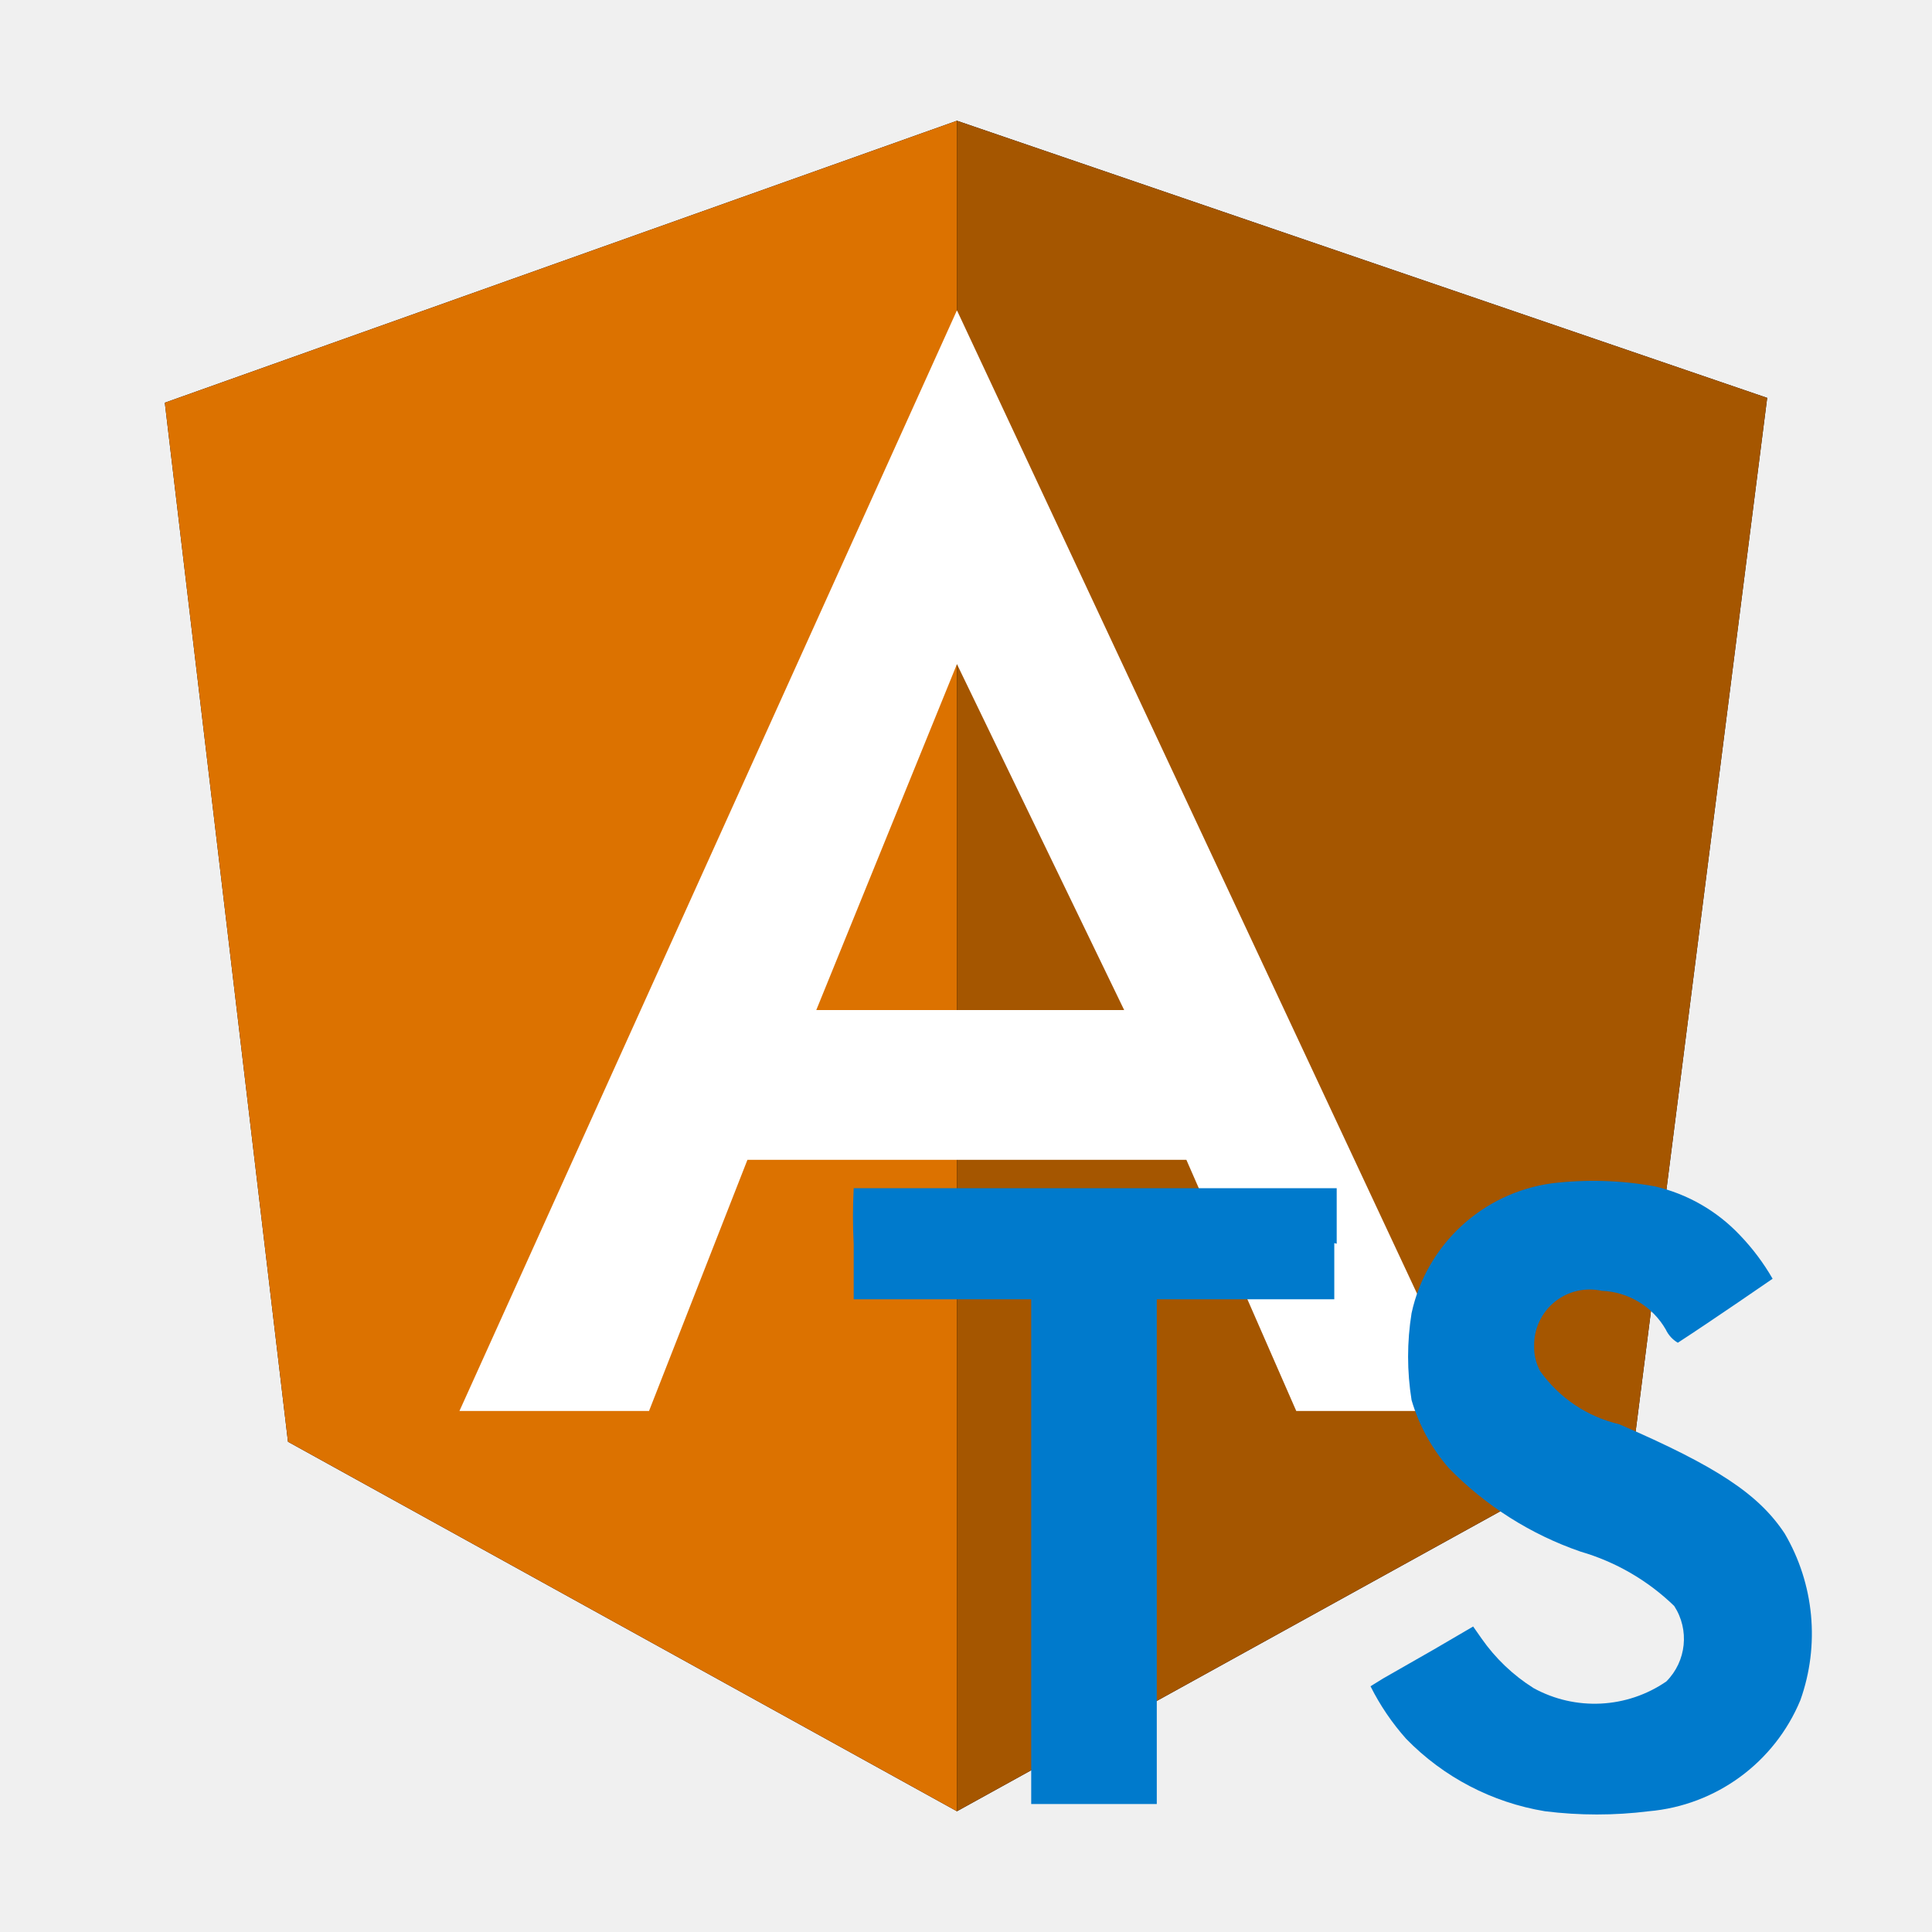
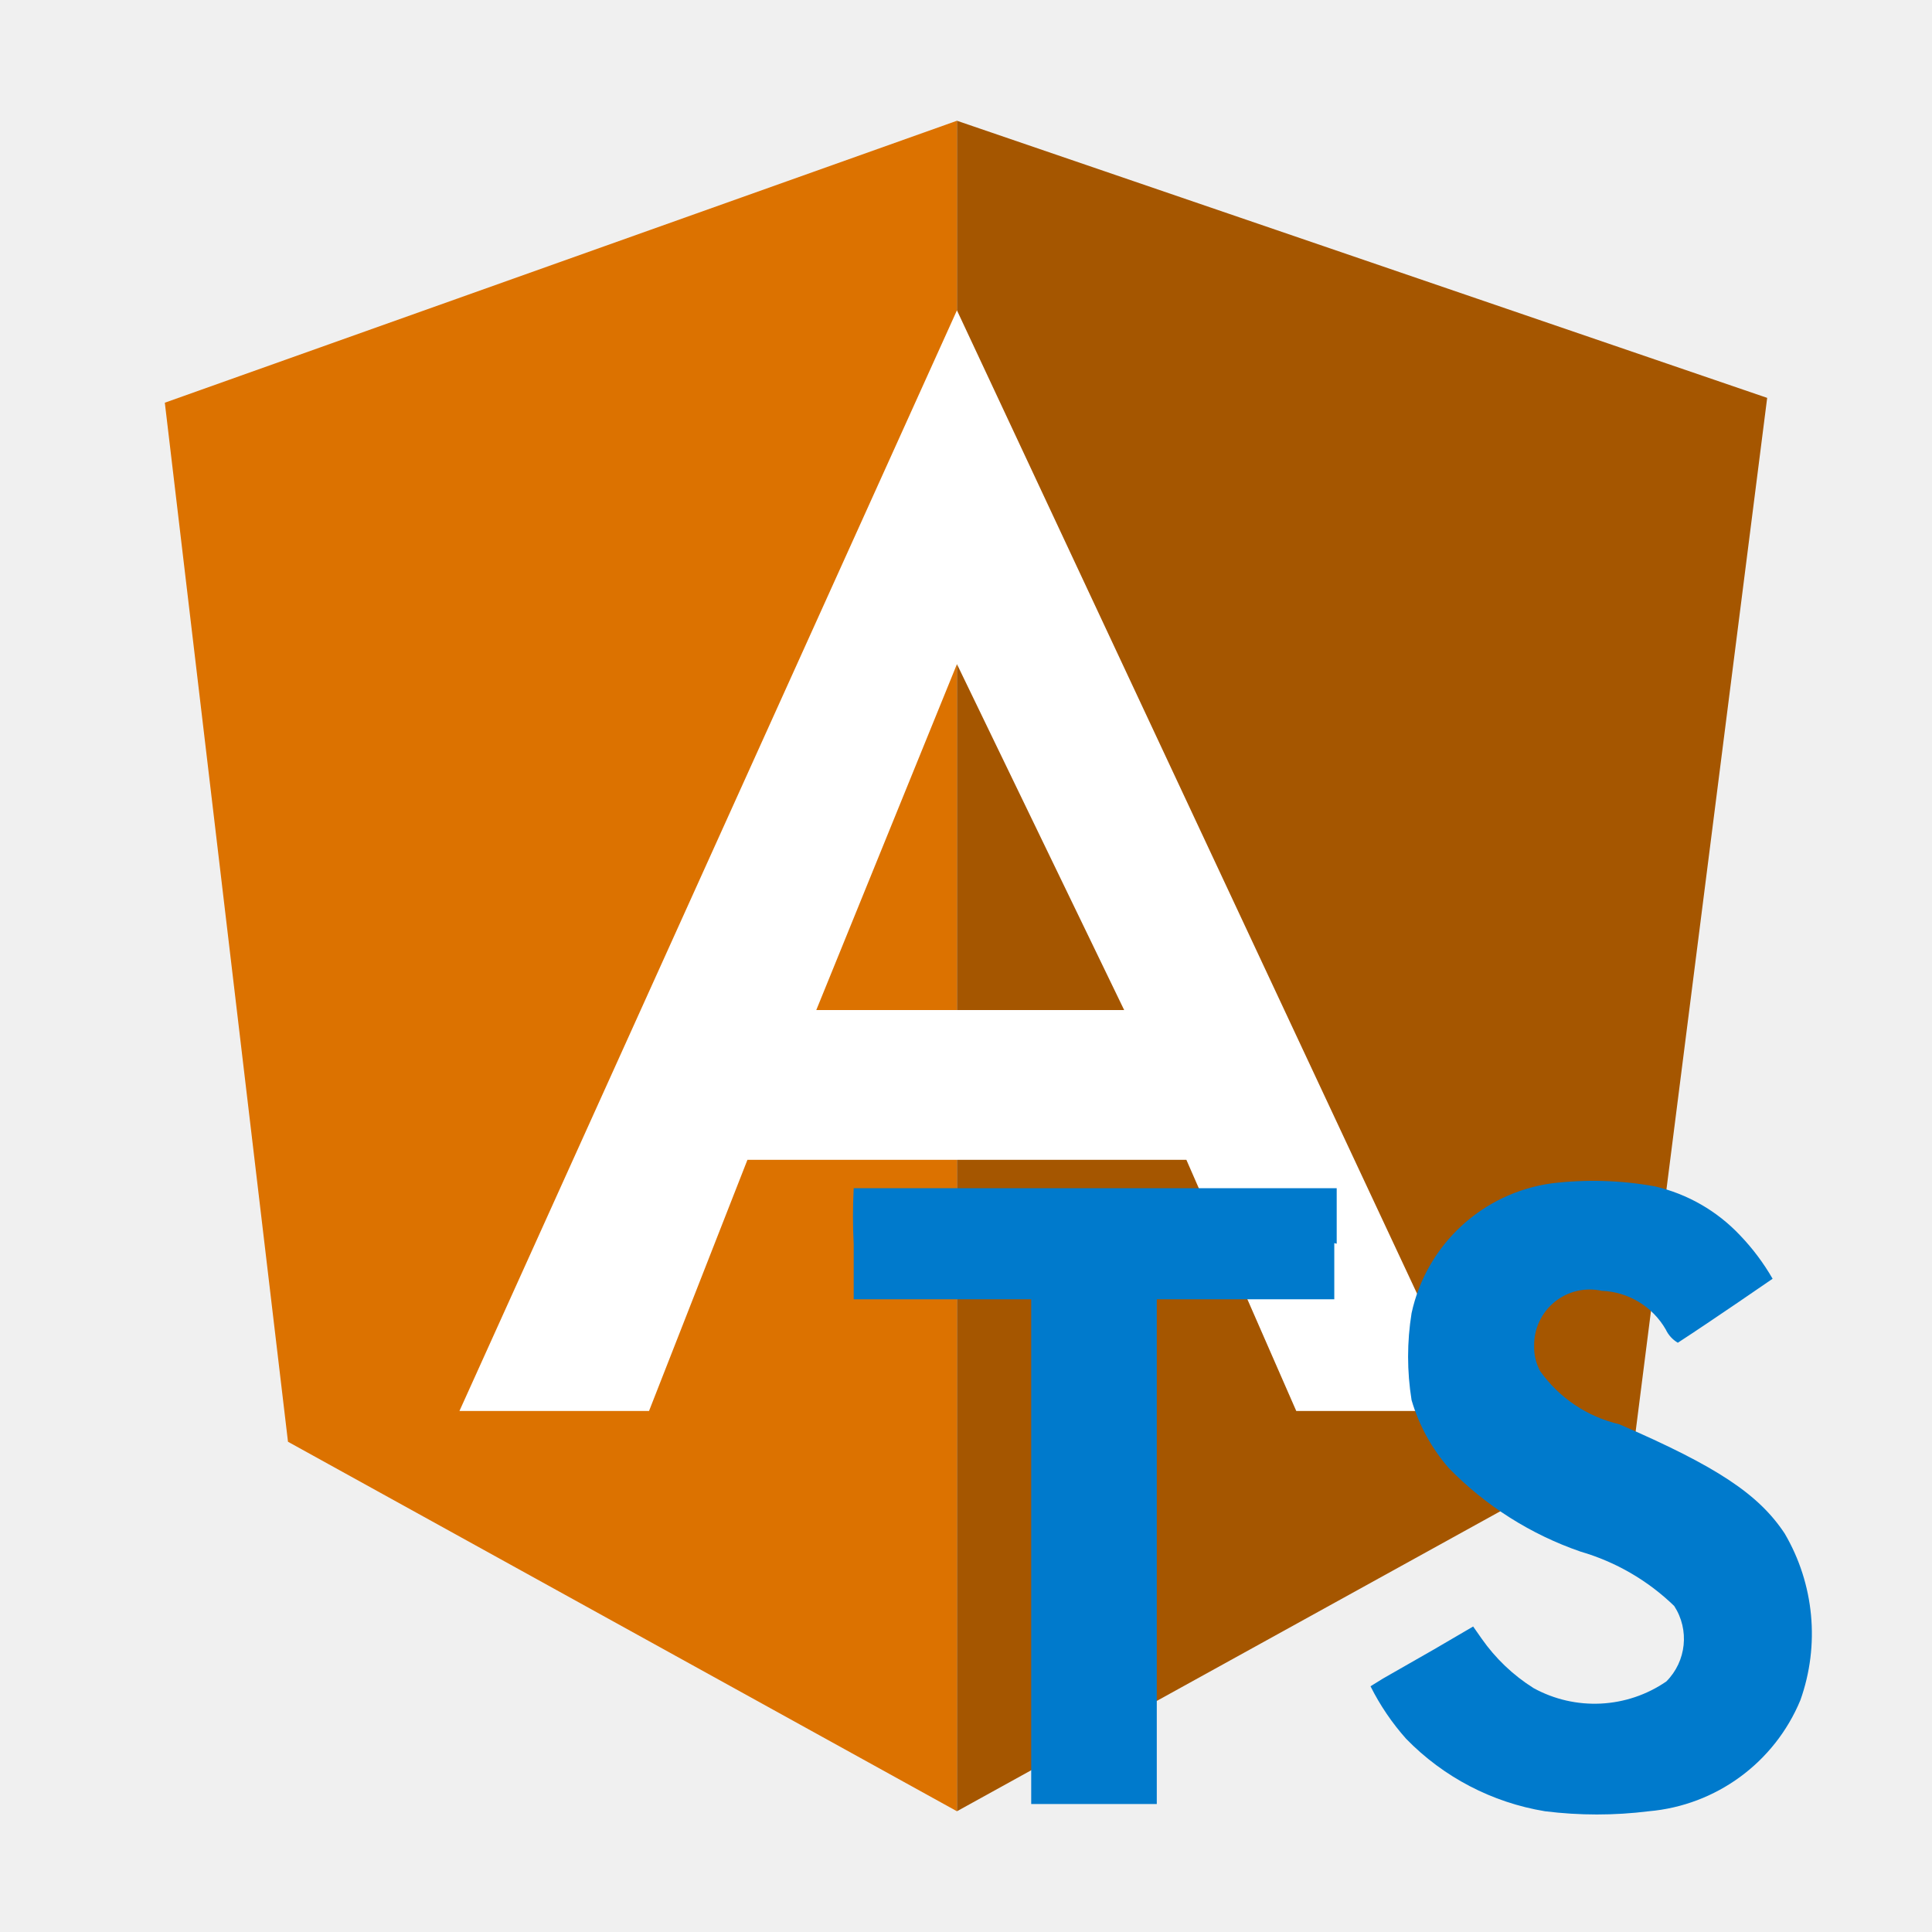
- <svg xmlns="http://www.w3.org/2000/svg" id="angular" viewBox="0 0 32 32">
-   <polygon points="2.73 6.67 15.85 2 29.27 6.59 27.08 23.8 15.85 30 4.77 23.88 2.73 6.67" />
-   <path d="M2.73,6.67L15.85,2V30L4.77,23.88Z" style="fill: #dc7200" />
-   <path d="M15.85,2L29.27,6.59,27.08,23.8,15.85,30V2Z" style="fill: #a55600" />
-   <path id="A" d="M15.85,5.14l8.53,18.23H21.47l-1.82-4.16H15.85V16.73h2.77L15.85,11l-2.33,5.73h2.33v2.48H12.38l-1.63,4.16H7.61Z" style="fill: #fff" />
-   <g id="official_ts" data-name="official ts">
-     <path d="M27.41,19.65a2.81,2.81,0,0,1,1.41.81,3.72,3.72,0,0,1,.54.72s-1,.69-1.57,1.06a0.5,0.5,0,0,1-.2-0.22,1.28,1.28,0,0,0-1.06-.64,0.92,0.92,0,0,0-1.12.91,0.83,0.83,0,0,0,.1.42,2.23,2.23,0,0,0,1.31.88c1.62,0.7,2.31,1.16,2.74,1.81a3.28,3.28,0,0,1,.26,2.76A3,3,0,0,1,27.31,30a6.93,6.93,0,0,1-1.72,0,4.15,4.15,0,0,1-2.3-1.2,4,4,0,0,1-.59-0.87l0.21-.13,0.84-.48,0.65-.38,0.14,0.2a3,3,0,0,0,.86.82,2.1,2.1,0,0,0,2.2-.11,1,1,0,0,0,.13-1.25,3.72,3.72,0,0,0-1.55-.9A5.6,5.6,0,0,1,24,24.32a3,3,0,0,1-.62-1.13,4.53,4.53,0,0,1,0-1.44,2.76,2.76,0,0,1,2.32-2.15A5.73,5.73,0,0,1,27.41,19.65Z" style="fill: #007acc" />
-     <path d="M22.1,20.59v0.93H19.16v8.36H17.08V21.52H14.14V20.61a8.9,8.9,0,0,1,0-.93s1.8,0,4,0h4v0.92Z" style="fill: #007acc" />
-   </g>
-   <rect width="32" height="32" style="fill: #fff;opacity: 0" />
+ <svg xmlns="http://www.w3.org/2000/svg" viewBox="0 0 32 32">
+   <path d="M2.73,6.67,15.85,2V30L4.77,23.88Z" style="fill:#dc7200" />
+   <path d="M15.85,2,29.27,6.59,27.08,23.8,15.85,30Z" style="fill:#a55600" />
+   <path d="M15.85,5.14l8.53,18.23H21.47l-1.82-4.16h-3.8V16.73h2.77L15.85,11l-2.33,5.73h2.33v2.48H12.38l-1.63,4.16H7.61Z" style="fill:#fff" />
+   <path d="M27.41,19.65a2.81,2.81,0,0,1,1.41.81,3.72,3.72,0,0,1,.54.72s-1,.69-1.57,1.06a.5.5,0,0,1-.2-.22,1.28,1.28,0,0,0-1.06-.64.92.92,0,0,0-1.12.91.83.83,0,0,0,.1.42,2.23,2.23,0,0,0,1.31.88c1.62.7,2.31,1.16,2.74,1.81a3.28,3.28,0,0,1,.26,2.76A3,3,0,0,1,27.31,30a6.93,6.93,0,0,1-1.72,0,4.15,4.15,0,0,1-2.3-1.2,4,4,0,0,1-.59-.87l.21-.13.84-.48.65-.38.14.2a3,3,0,0,0,.86.82,2.1,2.1,0,0,0,2.2-.11,1,1,0,0,0,.13-1.25,3.72,3.72,0,0,0-1.55-.9A5.6,5.6,0,0,1,24,24.32a3,3,0,0,1-.62-1.13,4.53,4.53,0,0,1,0-1.44A2.76,2.76,0,0,1,25.7,19.6,5.73,5.73,0,0,1,27.41,19.65Zm-5.31.94v.93H19.16v8.36H17.08V21.52H14.14v-.91a8.9,8.9,0,0,1,0-.93h8v.92Z" style="fill:#007acc" />
</svg>
